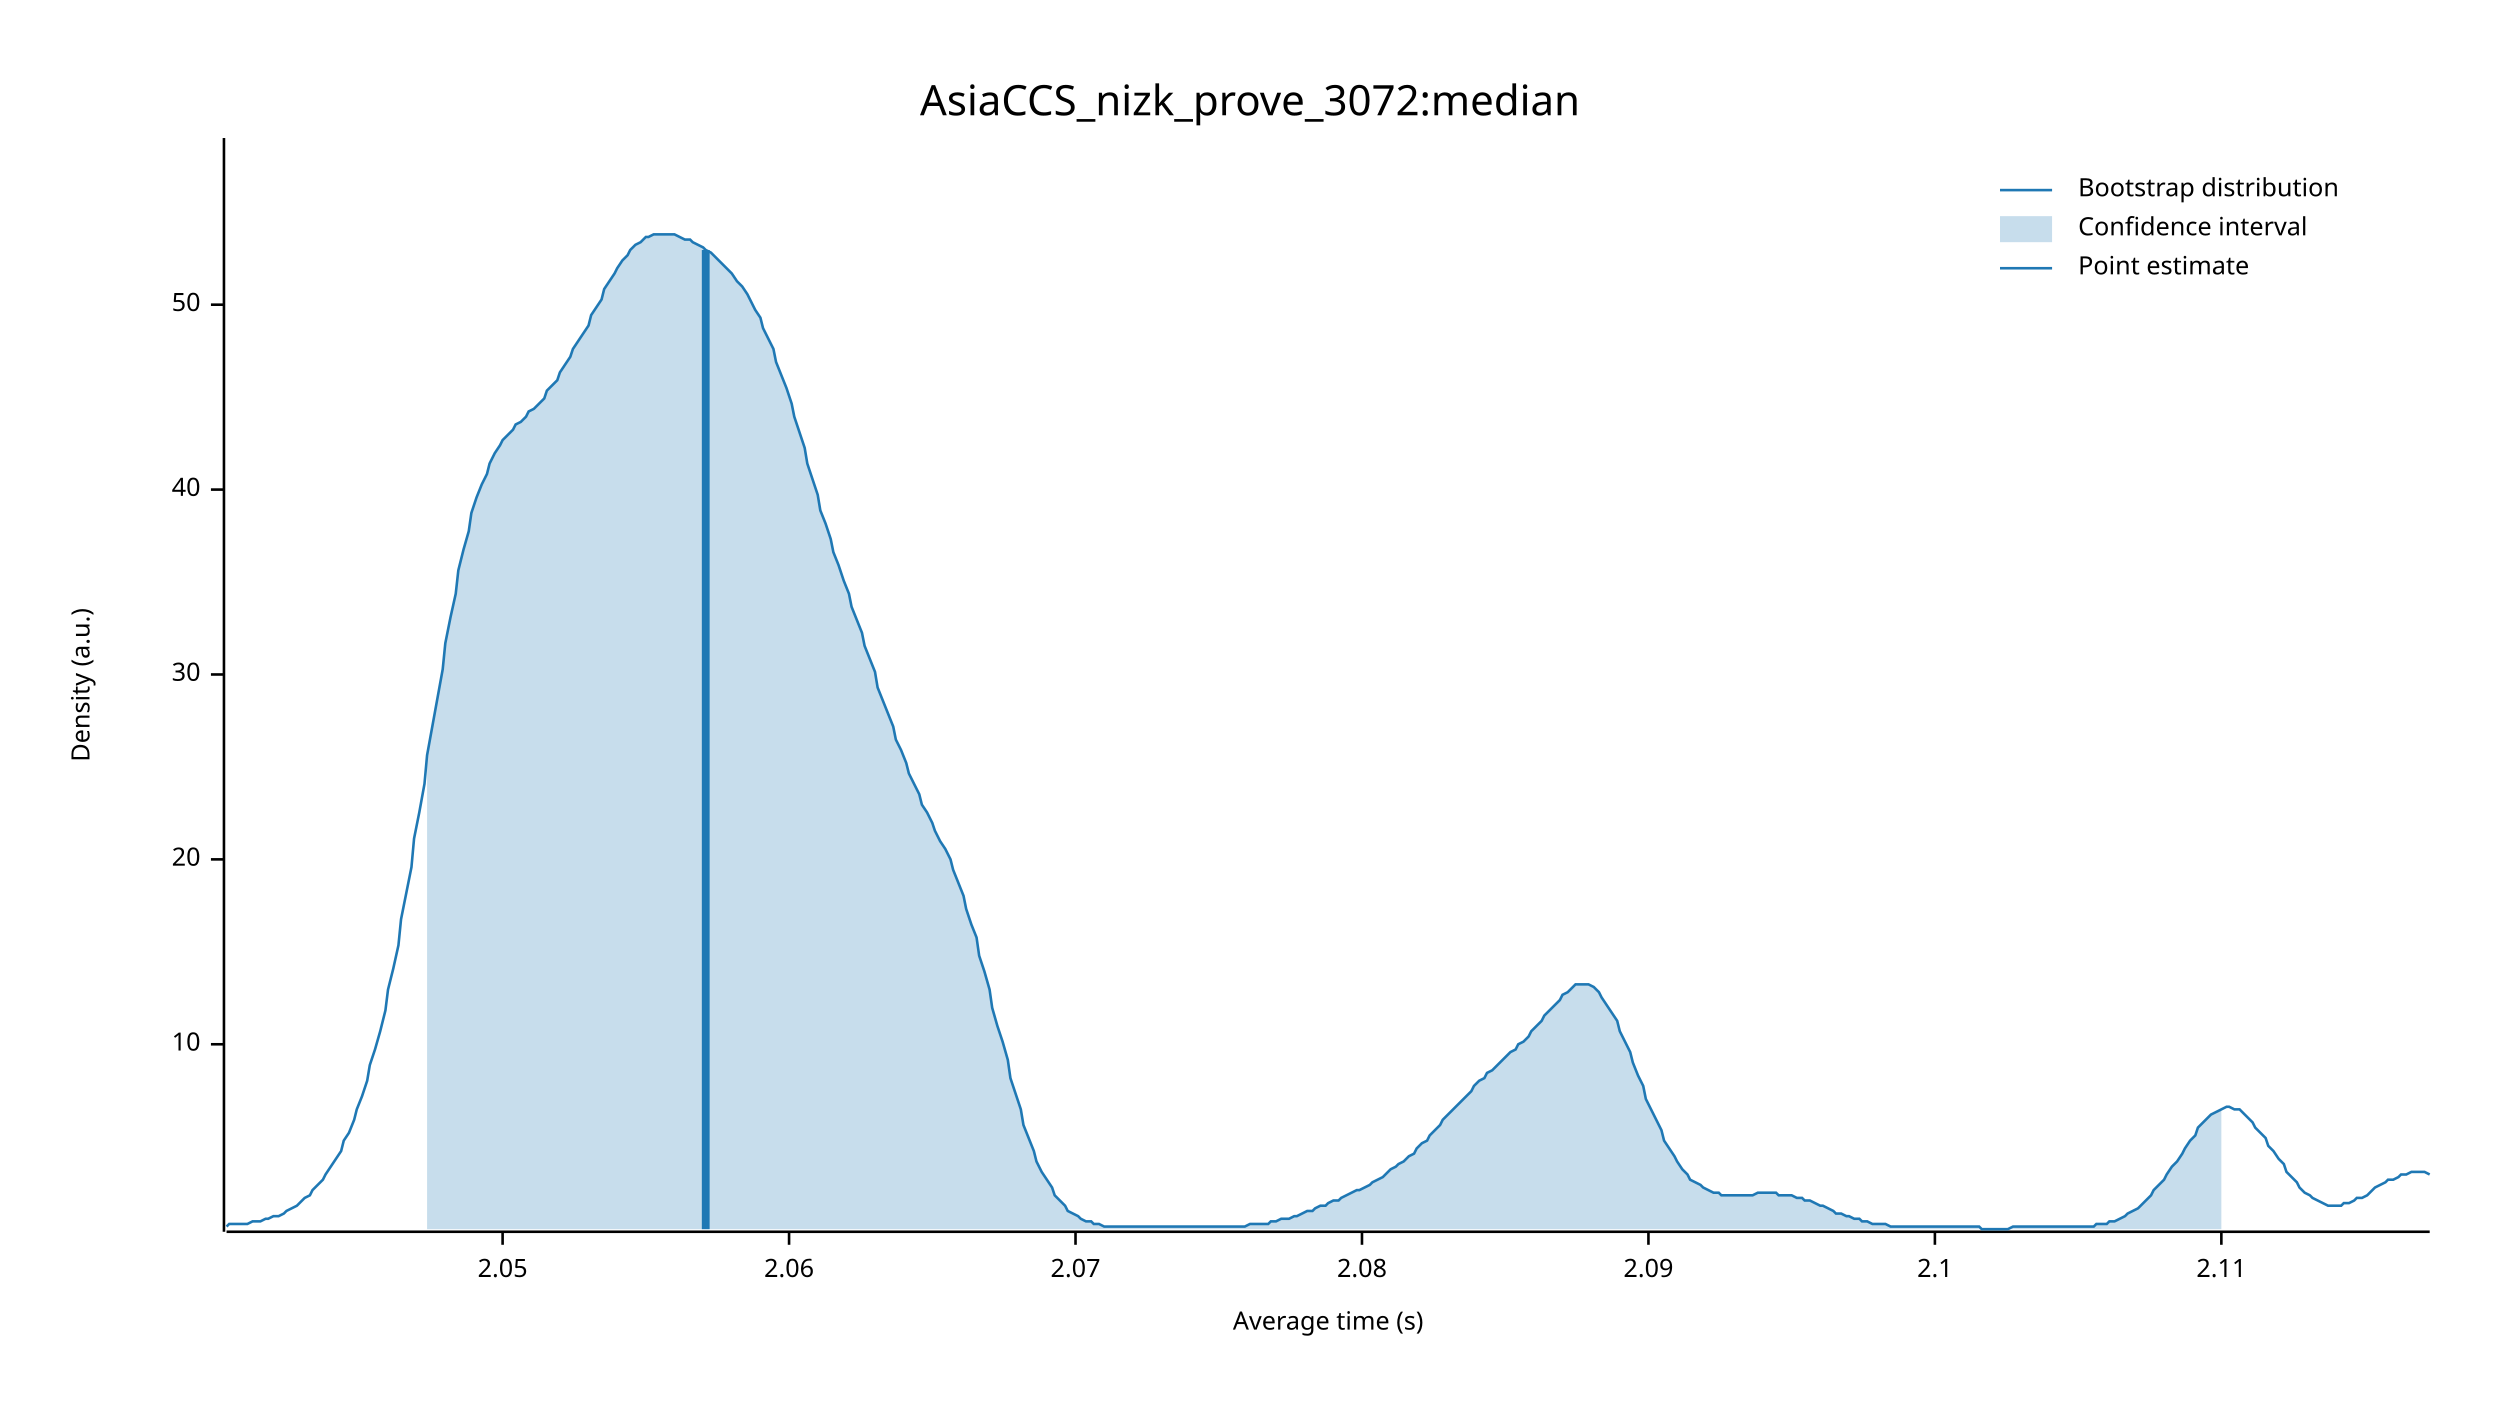
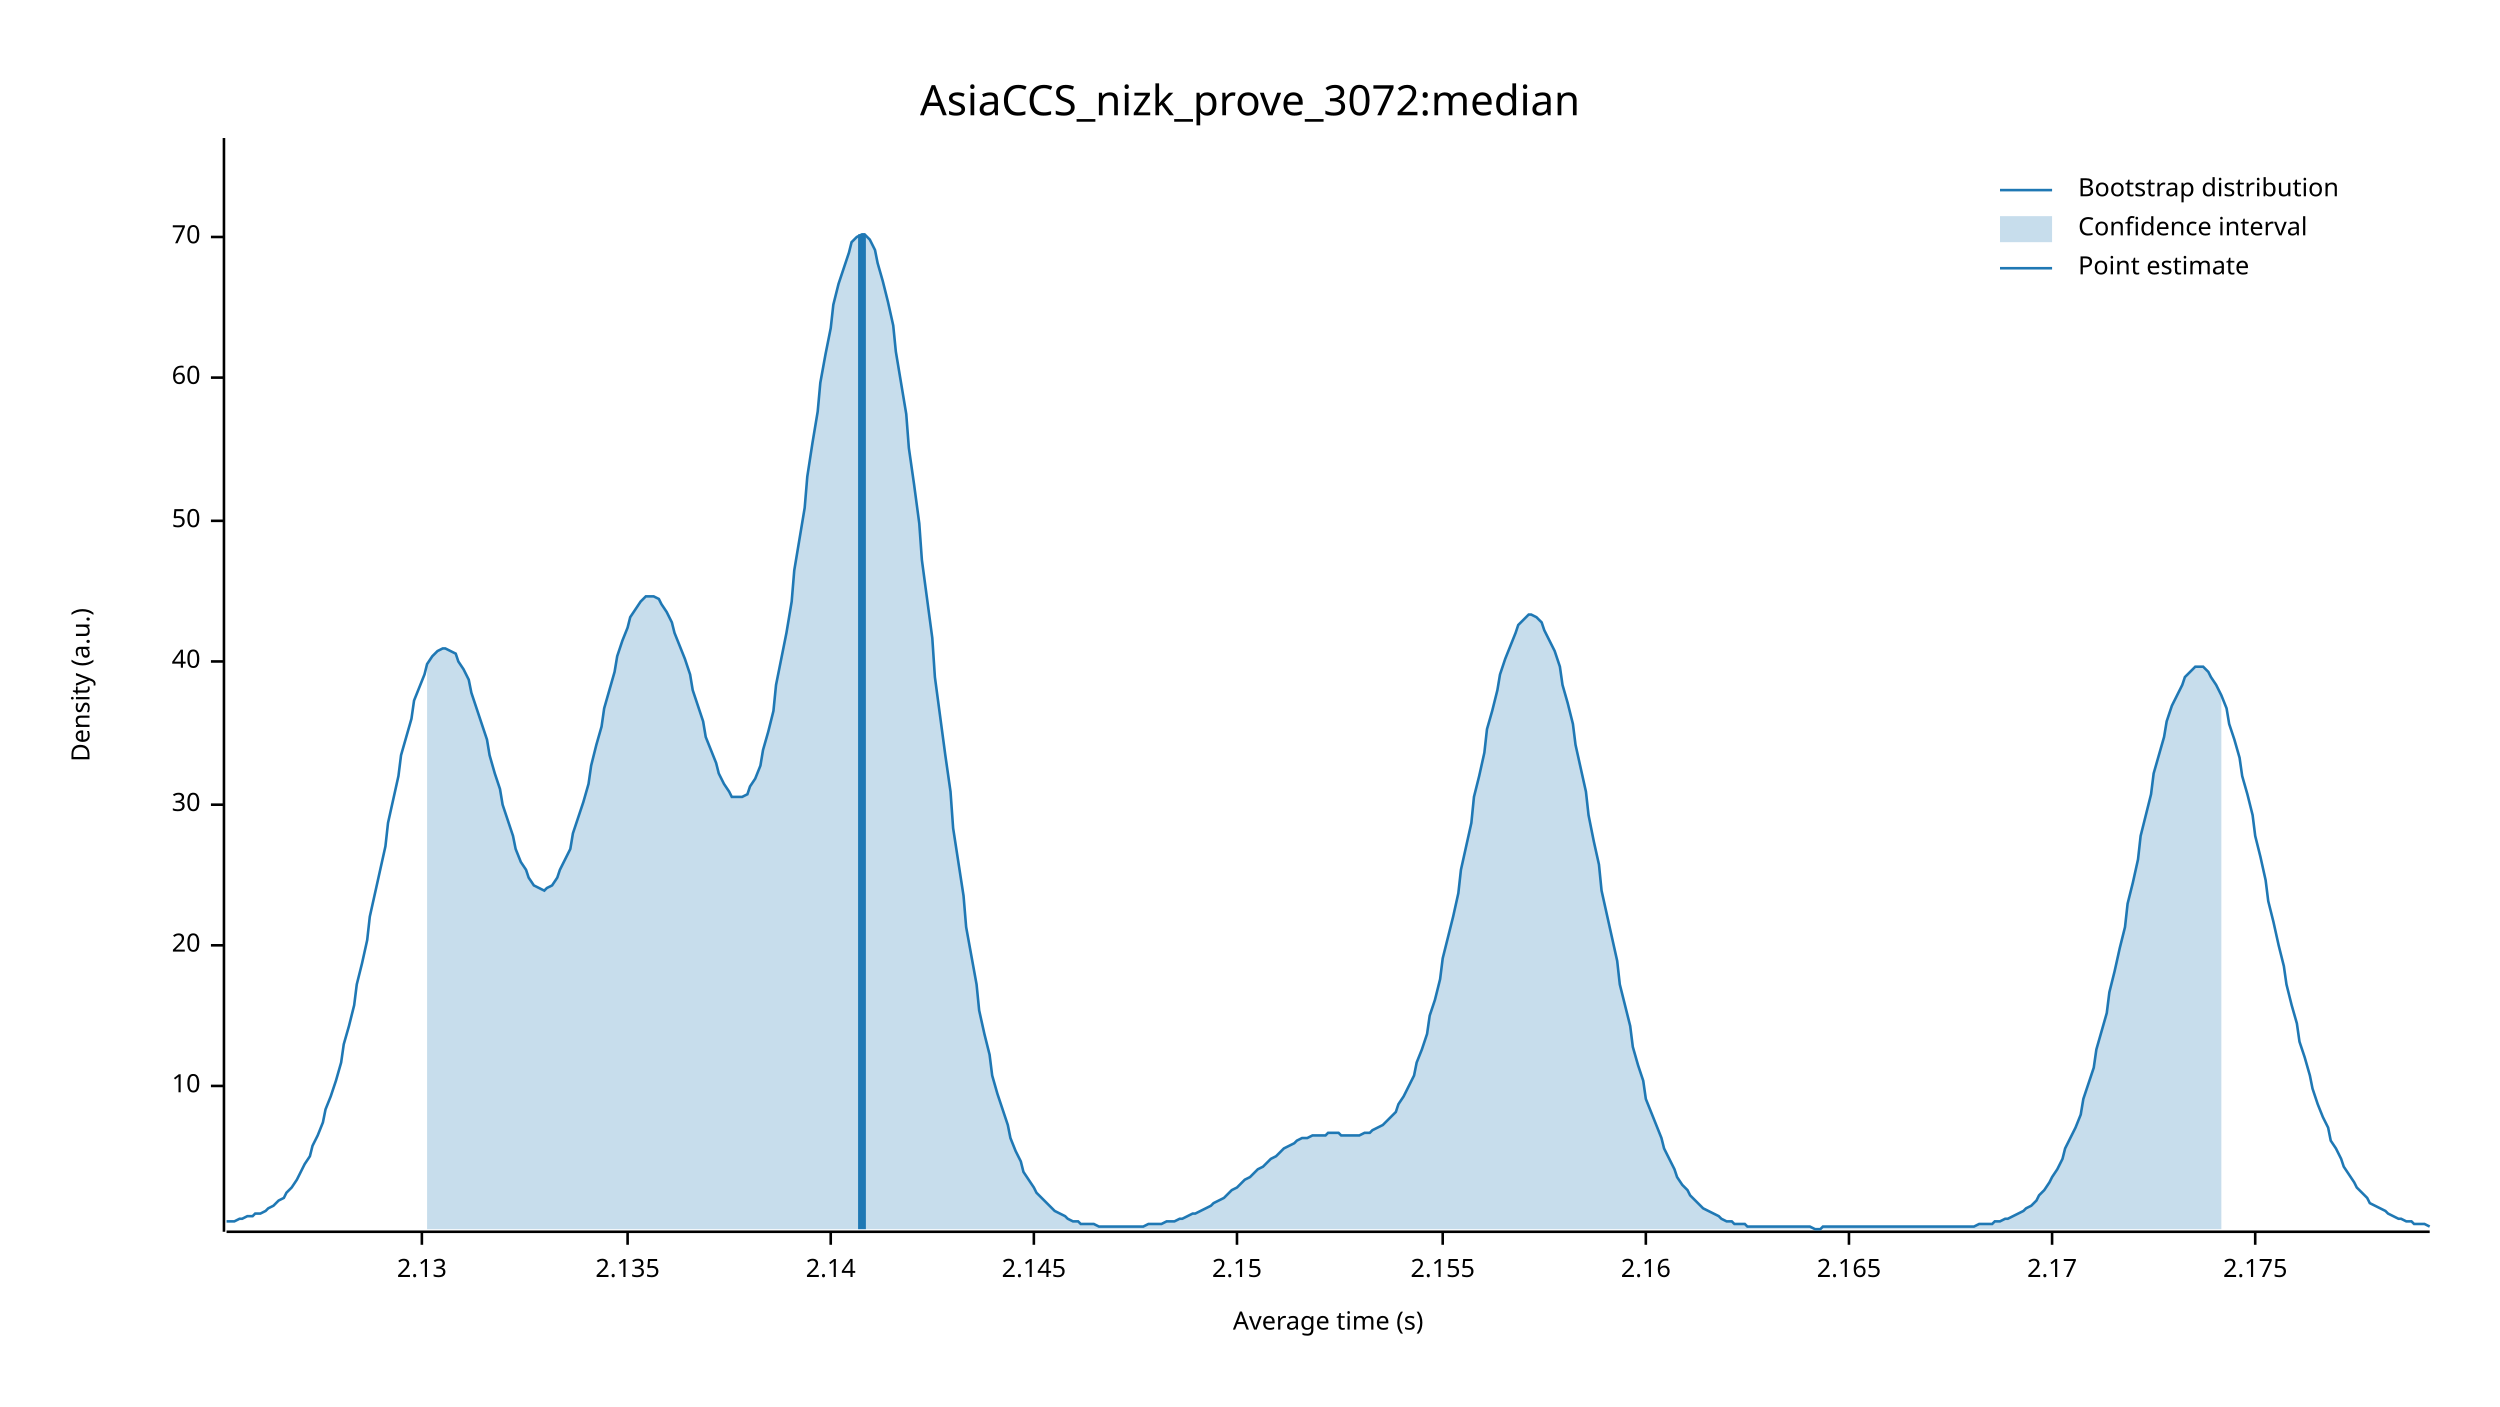
<svg xmlns="http://www.w3.org/2000/svg" width="960" height="540" viewBox="0 0 960 540">
  <text x="480" y="32" dy="0.76em" text-anchor="middle" font-family="sans-serif" font-size="16.129" opacity="1" fill="#000000">
AsiaCCS_nizk_prove_3072:median
</text>
  <text x="27" y="263" dy="0.76em" text-anchor="middle" font-family="sans-serif" font-size="9.677" opacity="1" fill="#000000" transform="rotate(270, 27, 263)">
Density (a.u.)
</text>
  <text x="510" y="513" dy="-0.5ex" text-anchor="middle" font-family="sans-serif" font-size="9.677" opacity="1" fill="#000000">
Average time (s)
</text>
  <polyline fill="none" opacity="1" stroke="#000000" stroke-width="1" points="86,53 86,473 " />
-   <text x="77" y="401" dy="0.5ex" text-anchor="end" font-family="sans-serif" font-size="9.677" opacity="1" fill="#000000">
+   <text x="77" y="417" dy="0.5ex" text-anchor="end" font-family="sans-serif" font-size="9.677" opacity="1" fill="#000000">
10
</text>
-   <polyline fill="none" opacity="1" stroke="#000000" stroke-width="1" points="81,401 86,401 " />
-   <text x="77" y="330" dy="0.5ex" text-anchor="end" font-family="sans-serif" font-size="9.677" opacity="1" fill="#000000">
+   <polyline fill="none" opacity="1" stroke="#000000" stroke-width="1" points="81,417 86,417 " />
+   <text x="77" y="363" dy="0.5ex" text-anchor="end" font-family="sans-serif" font-size="9.677" opacity="1" fill="#000000">
20
</text>
-   <polyline fill="none" opacity="1" stroke="#000000" stroke-width="1" points="81,330 86,330 " />
-   <text x="77" y="259" dy="0.5ex" text-anchor="end" font-family="sans-serif" font-size="9.677" opacity="1" fill="#000000">
+   <polyline fill="none" opacity="1" stroke="#000000" stroke-width="1" points="81,363 86,363 " />
+   <text x="77" y="309" dy="0.5ex" text-anchor="end" font-family="sans-serif" font-size="9.677" opacity="1" fill="#000000">
30
</text>
-   <polyline fill="none" opacity="1" stroke="#000000" stroke-width="1" points="81,259 86,259 " />
-   <text x="77" y="188" dy="0.5ex" text-anchor="end" font-family="sans-serif" font-size="9.677" opacity="1" fill="#000000">
+   <polyline fill="none" opacity="1" stroke="#000000" stroke-width="1" points="81,309 86,309 " />
+   <text x="77" y="254" dy="0.5ex" text-anchor="end" font-family="sans-serif" font-size="9.677" opacity="1" fill="#000000">
40
</text>
-   <polyline fill="none" opacity="1" stroke="#000000" stroke-width="1" points="81,188 86,188 " />
-   <text x="77" y="117" dy="0.5ex" text-anchor="end" font-family="sans-serif" font-size="9.677" opacity="1" fill="#000000">
+   <polyline fill="none" opacity="1" stroke="#000000" stroke-width="1" points="81,254 86,254 " />
+   <text x="77" y="200" dy="0.5ex" text-anchor="end" font-family="sans-serif" font-size="9.677" opacity="1" fill="#000000">
50
</text>
-   <polyline fill="none" opacity="1" stroke="#000000" stroke-width="1" points="81,117 86,117 " />
+   <polyline fill="none" opacity="1" stroke="#000000" stroke-width="1" points="81,200 86,200 " />
+   <text x="77" y="145" dy="0.5ex" text-anchor="end" font-family="sans-serif" font-size="9.677" opacity="1" fill="#000000">
+ 60
+ </text>
+   <polyline fill="none" opacity="1" stroke="#000000" stroke-width="1" points="81,145 86,145 " />
+   <text x="77" y="91" dy="0.5ex" text-anchor="end" font-family="sans-serif" font-size="9.677" opacity="1" fill="#000000">
+ 70
+ </text>
+   <polyline fill="none" opacity="1" stroke="#000000" stroke-width="1" points="81,91 86,91 " />
  <polyline fill="none" opacity="1" stroke="#000000" stroke-width="1" points="87,473 933,473 " />
-   <text x="193" y="483" dy="0.76em" text-anchor="middle" font-family="sans-serif" font-size="9.677" opacity="1" fill="#000000">
- 2.05
+   <text x="162" y="483" dy="0.76em" text-anchor="middle" font-family="sans-serif" font-size="9.677" opacity="1" fill="#000000">
+ 2.13
</text>
-   <polyline fill="none" opacity="1" stroke="#000000" stroke-width="1" points="193,473 193,478 " />
-   <text x="303" y="483" dy="0.76em" text-anchor="middle" font-family="sans-serif" font-size="9.677" opacity="1" fill="#000000">
- 2.06
+   <polyline fill="none" opacity="1" stroke="#000000" stroke-width="1" points="162,473 162,478 " />
+   <text x="241" y="483" dy="0.76em" text-anchor="middle" font-family="sans-serif" font-size="9.677" opacity="1" fill="#000000">
+ 2.135
</text>
-   <polyline fill="none" opacity="1" stroke="#000000" stroke-width="1" points="303,473 303,478 " />
-   <text x="413" y="483" dy="0.76em" text-anchor="middle" font-family="sans-serif" font-size="9.677" opacity="1" fill="#000000">
- 2.07
+   <polyline fill="none" opacity="1" stroke="#000000" stroke-width="1" points="241,473 241,478 " />
+   <text x="319" y="483" dy="0.76em" text-anchor="middle" font-family="sans-serif" font-size="9.677" opacity="1" fill="#000000">
+ 2.14
</text>
-   <polyline fill="none" opacity="1" stroke="#000000" stroke-width="1" points="413,473 413,478 " />
-   <text x="523" y="483" dy="0.76em" text-anchor="middle" font-family="sans-serif" font-size="9.677" opacity="1" fill="#000000">
- 2.08
+   <polyline fill="none" opacity="1" stroke="#000000" stroke-width="1" points="319,473 319,478 " />
+   <text x="397" y="483" dy="0.76em" text-anchor="middle" font-family="sans-serif" font-size="9.677" opacity="1" fill="#000000">
+ 2.145
</text>
-   <polyline fill="none" opacity="1" stroke="#000000" stroke-width="1" points="523,473 523,478 " />
-   <text x="633" y="483" dy="0.76em" text-anchor="middle" font-family="sans-serif" font-size="9.677" opacity="1" fill="#000000">
- 2.09
+   <polyline fill="none" opacity="1" stroke="#000000" stroke-width="1" points="397,473 397,478 " />
+   <text x="475" y="483" dy="0.76em" text-anchor="middle" font-family="sans-serif" font-size="9.677" opacity="1" fill="#000000">
+ 2.15
</text>
-   <polyline fill="none" opacity="1" stroke="#000000" stroke-width="1" points="633,473 633,478 " />
-   <text x="743" y="483" dy="0.76em" text-anchor="middle" font-family="sans-serif" font-size="9.677" opacity="1" fill="#000000">
- 2.1
+   <polyline fill="none" opacity="1" stroke="#000000" stroke-width="1" points="475,473 475,478 " />
+   <text x="554" y="483" dy="0.76em" text-anchor="middle" font-family="sans-serif" font-size="9.677" opacity="1" fill="#000000">
+ 2.155
</text>
-   <polyline fill="none" opacity="1" stroke="#000000" stroke-width="1" points="743,473 743,478 " />
-   <text x="853" y="483" dy="0.76em" text-anchor="middle" font-family="sans-serif" font-size="9.677" opacity="1" fill="#000000">
- 2.11
+   <polyline fill="none" opacity="1" stroke="#000000" stroke-width="1" points="554,473 554,478 " />
+   <text x="632" y="483" dy="0.76em" text-anchor="middle" font-family="sans-serif" font-size="9.677" opacity="1" fill="#000000">
+ 2.16
</text>
-   <polyline fill="none" opacity="1" stroke="#000000" stroke-width="1" points="853,473 853,478 " />
-   <polyline fill="none" opacity="1" stroke="#1F78B4" stroke-width="1" points="87,471 88,470 90,470 92,470 93,470 95,470 97,469 98,469 100,469 102,468 103,468 105,467 107,467 109,466 110,465 112,464 114,463 115,462 117,460 119,459 120,457 122,455 124,453 125,451 127,448 129,445 131,442 132,438 134,435 136,430 137,426 139,421 141,415 142,409 144,403 146,396 148,388 149,380 151,372 153,363 154,353 156,343 158,333 159,322 161,312 163,301 164,290 166,279 168,268 170,257 171,247 173,237 175,228 176,219 178,211 180,204 181,197 183,191 185,186 187,182 188,178 190,174 192,171 193,169 195,167 197,165 198,163 200,162 202,160 203,158 205,157 207,155 209,153 210,150 212,148 214,146 215,143 217,140 219,137 220,134 222,131 224,128 226,125 227,121 229,118 231,115 232,111 234,108 236,105 237,103 239,100 241,98 242,96 244,94 246,93 248,91 249,91 251,90 253,90 254,90 256,90 258,90 259,90 261,91 263,92 265,92 266,93 268,94 270,95 271,96 273,97 275,99 276,100 278,102 280,104 281,105 283,108 285,110 287,113 288,115 290,119 292,122 293,126 295,130 297,134 298,139 300,144 302,149 304,155 305,160 307,166 309,172 310,178 312,184 314,190 315,196 317,201 319,207 320,212 322,217 324,223 326,228 327,233 329,238 331,243 332,248 334,253 336,258 337,264 339,269 341,274 343,279 344,284 346,288 348,293 349,297 351,301 353,305 354,309 356,312 358,316 359,319 361,323 363,326 365,330 366,334 368,339 370,344 371,349 373,355 375,360 376,367 378,373 380,380 381,387 383,394 385,400 387,407 388,414 390,420 392,426 393,432 395,437 397,442 398,446 400,450 402,453 404,456 405,459 407,461 409,463 410,465 412,466 414,467 415,468 417,469 419,469 420,470 422,470 424,471 426,471 427,471 429,471 431,471 432,471 434,471 436,471 437,471 439,471 441,471 443,471 444,471 446,471 448,471 449,471 451,471 453,471 454,471 456,471 458,471 459,471 461,471 463,471 465,471 466,471 468,471 470,471 471,471 473,471 475,471 476,471 478,471 480,470 482,470 483,470 485,470 487,470 488,469 490,469 492,468 493,468 495,468 497,467 498,467 500,466 502,465 504,465 505,464 507,463 509,463 510,462 512,461 514,461 515,460 517,459 519,458 521,457 522,457 524,456 526,455 527,454 529,453 531,452 532,451 534,449 536,448 537,447 539,446 541,444 543,443 544,441 546,439 548,438 549,436 551,434 553,432 554,430 556,428 558,426 560,424 561,423 563,421 565,419 566,417 568,415 570,414 571,412 573,411 575,409 576,408 578,406 580,404 582,403 583,401 585,400 587,398 588,396 590,394 592,392 593,390 595,388 597,386 599,384 600,382 602,381 604,379 605,378 607,378 609,378 610,378 612,379 614,381 615,383 617,386 619,389 621,392 622,396 624,400 626,404 627,408 629,413 631,417 632,422 634,426 636,430 638,434 639,438 641,441 643,444 644,446 646,449 648,451 649,453 651,454 653,455 654,456 656,457 658,458 660,458 661,459 663,459 665,459 666,459 668,459 670,459 671,459 673,459 675,458 676,458 678,458 680,458 682,458 683,459 685,459 687,459 688,459 690,460 692,460 693,461 695,461 697,462 699,463 700,463 702,464 704,465 705,466 707,466 709,467 710,467 712,468 714,468 715,469 717,469 719,470 721,470 722,470 724,470 726,471 727,471 729,471 731,471 732,471 734,471 736,471 738,471 739,471 741,471 743,471 744,471 746,471 748,471 749,471 751,471 753,471 754,471 756,471 758,471 760,471 761,472 763,472 765,472 766,472 768,472 770,472 771,472 773,471 775,471 777,471 778,471 780,471 782,471 783,471 785,471 787,471 788,471 790,471 792,471 793,471 795,471 797,471 799,471 800,471 802,471 804,471 805,470 807,470 809,470 810,469 812,469 814,468 816,467 817,466 819,465 821,464 822,463 824,461 826,459 827,457 829,455 831,453 832,451 834,448 836,446 838,443 839,441 841,438 843,436 844,433 846,431 848,429 849,428 851,427 853,426 855,425 856,425 858,426 860,426 861,427 863,429 865,431 866,433 868,435 870,437 871,440 873,442 875,445 877,447 878,450 880,452 882,454 883,456 885,458 887,459 888,460 890,461 892,462 894,463 895,463 897,463 899,463 900,462 902,462 904,461 905,460 907,460 909,459 910,458 912,456 914,455 916,454 917,453 919,453 921,452 922,451 924,451 926,450 927,450 929,450 931,450 933,451 " />
-   <polygon opacity="0.25" fill="#1F78B4" points="164,290 166,279 168,268 170,257 171,247 173,237 175,228 176,219 178,211 180,204 181,197 183,191 185,186 187,182 188,178 190,174 192,171 193,169 195,167 197,165 198,163 200,162 202,160 203,158 205,157 207,155 209,153 210,150 212,148 214,146 215,143 217,140 219,137 220,134 222,131 224,128 226,125 227,121 229,118 231,115 232,111 234,108 236,105 237,103 239,100 241,98 242,96 244,94 246,93 248,91 249,91 251,90 253,90 254,90 256,90 258,90 259,90 261,91 263,92 265,92 266,93 268,94 270,95 271,96 273,97 275,99 276,100 278,102 280,104 281,105 283,108 285,110 287,113 288,115 290,119 292,122 293,126 295,130 297,134 298,139 300,144 302,149 304,155 305,160 307,166 309,172 310,178 312,184 314,190 315,196 317,201 319,207 320,212 322,217 324,223 326,228 327,233 329,238 331,243 332,248 334,253 336,258 337,264 339,269 341,274 343,279 344,284 346,288 348,293 349,297 351,301 353,305 354,309 356,312 358,316 359,319 361,323 363,326 365,330 366,334 368,339 370,344 371,349 373,355 375,360 376,367 378,373 380,380 381,387 383,394 385,400 387,407 388,414 390,420 392,426 393,432 395,437 397,442 398,446 400,450 402,453 404,456 405,459 407,461 409,463 410,465 412,466 414,467 415,468 417,469 419,469 420,470 422,470 424,471 426,471 427,471 429,471 431,471 432,471 434,471 436,471 437,471 439,471 441,471 443,471 444,471 446,471 448,471 449,471 451,471 453,471 454,471 456,471 458,471 459,471 461,471 463,471 465,471 466,471 468,471 470,471 471,471 473,471 475,471 476,471 478,471 480,470 482,470 483,470 485,470 487,470 488,469 490,469 492,468 493,468 495,468 497,467 498,467 500,466 502,465 504,465 505,464 507,463 509,463 510,462 512,461 514,461 515,460 517,459 519,458 521,457 522,457 524,456 526,455 527,454 529,453 531,452 532,451 534,449 536,448 537,447 539,446 541,444 543,443 544,441 546,439 548,438 549,436 551,434 553,432 554,430 556,428 558,426 560,424 561,423 563,421 565,419 566,417 568,415 570,414 571,412 573,411 575,409 576,408 578,406 580,404 582,403 583,401 585,400 587,398 588,396 590,394 592,392 593,390 595,388 597,386 599,384 600,382 602,381 604,379 605,378 607,378 609,378 610,378 612,379 614,381 615,383 617,386 619,389 621,392 622,396 624,400 626,404 627,408 629,413 631,417 632,422 634,426 636,430 638,434 639,438 641,441 643,444 644,446 646,449 648,451 649,453 651,454 653,455 654,456 656,457 658,458 660,458 661,459 663,459 665,459 666,459 668,459 670,459 671,459 673,459 675,458 676,458 678,458 680,458 682,458 683,459 685,459 687,459 688,459 690,460 692,460 693,461 695,461 697,462 699,463 700,463 702,464 704,465 705,466 707,466 709,467 710,467 712,468 714,468 715,469 717,469 719,470 721,470 722,470 724,470 726,471 727,471 729,471 731,471 732,471 734,471 736,471 738,471 739,471 741,471 743,471 744,471 746,471 748,471 749,471 751,471 753,471 754,471 756,471 758,471 760,471 761,472 763,472 765,472 766,472 768,472 770,472 771,472 773,471 775,471 777,471 778,471 780,471 782,471 783,471 785,471 787,471 788,471 790,471 792,471 793,471 795,471 797,471 799,471 800,471 802,471 804,471 805,470 807,470 809,470 810,469 812,469 814,468 816,467 817,466 819,465 821,464 822,463 824,461 826,459 827,457 829,455 831,453 832,451 834,448 836,446 838,443 839,441 841,438 843,436 844,433 846,431 848,429 849,428 851,427 853,426 853,472 164,472 " />
-   <polyline fill="none" opacity="1" stroke="#1F78B4" stroke-width="3" points="271,472 271,96 " />
+   <polyline fill="none" opacity="1" stroke="#000000" stroke-width="1" points="632,473 632,478 " />
+   <text x="710" y="483" dy="0.76em" text-anchor="middle" font-family="sans-serif" font-size="9.677" opacity="1" fill="#000000">
+ 2.165
+ </text>
+   <polyline fill="none" opacity="1" stroke="#000000" stroke-width="1" points="710,473 710,478 " />
+   <text x="788" y="483" dy="0.76em" text-anchor="middle" font-family="sans-serif" font-size="9.677" opacity="1" fill="#000000">
+ 2.17
+ </text>
+   <polyline fill="none" opacity="1" stroke="#000000" stroke-width="1" points="788,473 788,478 " />
+   <text x="866" y="483" dy="0.76em" text-anchor="middle" font-family="sans-serif" font-size="9.677" opacity="1" fill="#000000">
+ 2.175
+ </text>
+   <polyline fill="none" opacity="1" stroke="#000000" stroke-width="1" points="866,473 866,478 " />
+   <polyline fill="none" opacity="1" stroke="#1F78B4" stroke-width="1" points="87,469 88,469 90,469 92,468 93,468 95,467 97,467 98,466 100,466 102,465 103,464 105,463 107,461 109,460 110,458 112,456 114,453 115,451 117,447 119,444 120,440 122,436 124,431 125,426 127,421 129,415 131,408 132,401 134,394 136,386 137,378 139,370 141,361 142,352 144,343 146,334 148,325 149,316 151,307 153,298 154,290 156,283 158,276 159,269 161,264 163,259 164,255 166,252 168,250 170,249 171,249 173,250 175,251 176,254 178,257 180,261 181,266 183,272 185,278 187,284 188,290 190,297 192,303 193,309 195,315 197,321 198,326 200,331 202,334 203,337 205,340 207,341 209,342 210,341 212,340 214,337 215,334 217,330 219,326 220,320 222,314 224,308 226,301 227,294 229,286 231,279 232,272 234,265 236,258 237,252 239,246 241,241 242,237 244,234 246,231 248,229 249,229 251,229 253,230 254,232 256,235 258,239 259,243 261,248 263,253 265,259 266,265 268,271 270,277 271,283 273,288 275,293 276,297 278,301 280,304 281,306 283,306 285,306 287,305 288,302 290,299 292,294 293,288 295,281 297,273 298,263 300,253 302,243 304,231 305,219 307,207 309,195 310,183 312,170 314,158 315,147 317,136 319,126 320,117 322,109 324,103 326,97 327,93 329,91 331,90 332,90 334,92 336,96 337,101 339,108 341,116 343,125 344,135 346,147 348,159 349,172 351,186 353,201 354,215 356,230 358,245 359,260 361,275 363,290 365,304 366,318 368,331 370,344 371,356 373,367 375,378 376,388 378,397 380,405 381,413 383,420 385,426 387,432 388,437 390,442 392,446 393,450 395,453 397,456 398,458 400,460 402,462 404,464 405,465 407,466 409,467 410,468 412,469 414,469 415,470 417,470 419,470 420,470 422,471 424,471 426,471 427,471 429,471 431,471 432,471 434,471 436,471 437,471 439,471 441,470 443,470 444,470 446,470 448,469 449,469 451,469 453,468 454,468 456,467 458,466 459,466 461,465 463,464 465,463 466,462 468,461 470,460 471,459 473,457 475,456 476,455 478,453 480,452 482,450 483,449 485,448 487,446 488,445 490,444 492,442 493,441 495,440 497,439 498,438 500,437 502,437 504,436 505,436 507,436 509,436 510,435 512,435 514,435 515,436 517,436 519,436 521,436 522,436 524,435 526,435 527,434 529,433 531,432 532,431 534,429 536,427 537,424 539,421 541,417 543,413 544,408 546,403 548,397 549,390 551,384 553,376 554,368 556,360 558,352 560,343 561,334 563,325 565,316 566,306 568,298 570,289 571,280 573,273 575,265 576,259 578,253 580,248 582,243 583,240 585,238 587,236 588,236 590,237 592,239 593,242 595,246 597,250 599,256 600,263 602,270 604,278 605,286 607,295 609,304 610,313 612,323 614,332 615,342 617,351 619,360 621,369 622,378 624,386 626,394 627,402 629,409 631,415 632,422 634,427 636,432 638,437 639,441 641,445 643,449 644,452 646,455 648,457 649,459 651,461 653,463 654,464 656,465 658,466 660,467 661,468 663,469 665,469 666,470 668,470 670,470 671,471 673,471 675,471 676,471 678,471 680,471 682,471 683,471 685,471 687,471 688,471 690,471 692,471 693,471 695,471 697,472 699,472 700,471 702,471 704,471 705,471 707,471 709,471 710,471 712,471 714,471 715,471 717,471 719,471 721,471 722,471 724,471 726,471 727,471 729,471 731,471 732,471 734,471 736,471 738,471 739,471 741,471 743,471 744,471 746,471 748,471 749,471 751,471 753,471 754,471 756,471 758,471 760,470 761,470 763,470 765,470 766,469 768,469 770,468 771,468 773,467 775,466 777,465 778,464 780,463 782,461 783,459 785,457 787,454 788,452 790,449 792,445 793,441 795,437 797,433 799,428 800,422 802,416 804,410 805,403 807,396 809,389 810,381 812,373 814,364 816,356 817,347 819,339 821,330 822,321 824,313 826,305 827,297 829,290 831,283 832,277 834,271 836,267 838,263 839,260 841,258 843,256 844,256 846,256 848,258 849,260 851,263 853,267 855,272 856,278 858,284 860,291 861,298 863,305 865,313 866,321 868,329 870,338 871,346 873,354 875,363 877,371 878,378 880,386 882,393 883,400 885,406 887,413 888,418 890,424 892,429 894,433 895,438 897,441 899,445 900,448 902,451 904,454 905,456 907,458 909,460 910,462 912,463 914,464 916,465 917,466 919,467 921,468 922,468 924,469 926,469 927,470 929,470 931,470 933,471 " />
+   <polygon opacity="0.25" fill="#1F78B4" points="164,255 166,252 168,250 170,249 171,249 173,250 175,251 176,254 178,257 180,261 181,266 183,272 185,278 187,284 188,290 190,297 192,303 193,309 195,315 197,321 198,326 200,331 202,334 203,337 205,340 207,341 209,342 210,341 212,340 214,337 215,334 217,330 219,326 220,320 222,314 224,308 226,301 227,294 229,286 231,279 232,272 234,265 236,258 237,252 239,246 241,241 242,237 244,234 246,231 248,229 249,229 251,229 253,230 254,232 256,235 258,239 259,243 261,248 263,253 265,259 266,265 268,271 270,277 271,283 273,288 275,293 276,297 278,301 280,304 281,306 283,306 285,306 287,305 288,302 290,299 292,294 293,288 295,281 297,273 298,263 300,253 302,243 304,231 305,219 307,207 309,195 310,183 312,170 314,158 315,147 317,136 319,126 320,117 322,109 324,103 326,97 327,93 329,91 331,90 332,90 334,92 336,96 337,101 339,108 341,116 343,125 344,135 346,147 348,159 349,172 351,186 353,201 354,215 356,230 358,245 359,260 361,275 363,290 365,304 366,318 368,331 370,344 371,356 373,367 375,378 376,388 378,397 380,405 381,413 383,420 385,426 387,432 388,437 390,442 392,446 393,450 395,453 397,456 398,458 400,460 402,462 404,464 405,465 407,466 409,467 410,468 412,469 414,469 415,470 417,470 419,470 420,470 422,471 424,471 426,471 427,471 429,471 431,471 432,471 434,471 436,471 437,471 439,471 441,470 443,470 444,470 446,470 448,469 449,469 451,469 453,468 454,468 456,467 458,466 459,466 461,465 463,464 465,463 466,462 468,461 470,460 471,459 473,457 475,456 476,455 478,453 480,452 482,450 483,449 485,448 487,446 488,445 490,444 492,442 493,441 495,440 497,439 498,438 500,437 502,437 504,436 505,436 507,436 509,436 510,435 512,435 514,435 515,436 517,436 519,436 521,436 522,436 524,435 526,435 527,434 529,433 531,432 532,431 534,429 536,427 537,424 539,421 541,417 543,413 544,408 546,403 548,397 549,390 551,384 553,376 554,368 556,360 558,352 560,343 561,334 563,325 565,316 566,306 568,298 570,289 571,280 573,273 575,265 576,259 578,253 580,248 582,243 583,240 585,238 587,236 588,236 590,237 592,239 593,242 595,246 597,250 599,256 600,263 602,270 604,278 605,286 607,295 609,304 610,313 612,323 614,332 615,342 617,351 619,360 621,369 622,378 624,386 626,394 627,402 629,409 631,415 632,422 634,427 636,432 638,437 639,441 641,445 643,449 644,452 646,455 648,457 649,459 651,461 653,463 654,464 656,465 658,466 660,467 661,468 663,469 665,469 666,470 668,470 670,470 671,471 673,471 675,471 676,471 678,471 680,471 682,471 683,471 685,471 687,471 688,471 690,471 692,471 693,471 695,471 697,472 699,472 700,471 702,471 704,471 705,471 707,471 709,471 710,471 712,471 714,471 715,471 717,471 719,471 721,471 722,471 724,471 726,471 727,471 729,471 731,471 732,471 734,471 736,471 738,471 739,471 741,471 743,471 744,471 746,471 748,471 749,471 751,471 753,471 754,471 756,471 758,471 760,470 761,470 763,470 765,470 766,469 768,469 770,468 771,468 773,467 775,466 777,465 778,464 780,463 782,461 783,459 785,457 787,454 788,452 790,449 792,445 793,441 795,437 797,433 799,428 800,422 802,416 804,410 805,403 807,396 809,389 810,381 812,373 814,364 816,356 817,347 819,339 821,330 822,321 824,313 826,305 827,297 829,290 831,283 832,277 834,271 836,267 838,263 839,260 841,258 843,256 844,256 846,256 848,258 849,260 851,263 853,267 853,472 164,472 " />
+   <polyline fill="none" opacity="1" stroke="#1F78B4" stroke-width="3" points="331,472 331,90 " />
  <text x="798" y="68" dy="0.76em" text-anchor="start" font-family="sans-serif" font-size="9.677" opacity="1" fill="#000000">
Bootstrap distribution
</text>
  <text x="798" y="83" dy="0.76em" text-anchor="start" font-family="sans-serif" font-size="9.677" opacity="1" fill="#000000">
Confidence interval
</text>
  <text x="798" y="98" dy="0.76em" text-anchor="start" font-family="sans-serif" font-size="9.677" opacity="1" fill="#000000">
Point estimate
</text>
  <polyline fill="none" opacity="1" stroke="#1F78B4" stroke-width="1" points="768,73 788,73 " />
  <rect x="768" y="83" width="20" height="10" opacity="0.25" fill="#1F78B4" stroke="none" />
  <polyline fill="none" opacity="1" stroke="#1F78B4" stroke-width="1" points="768,103 788,103 " />
</svg>
